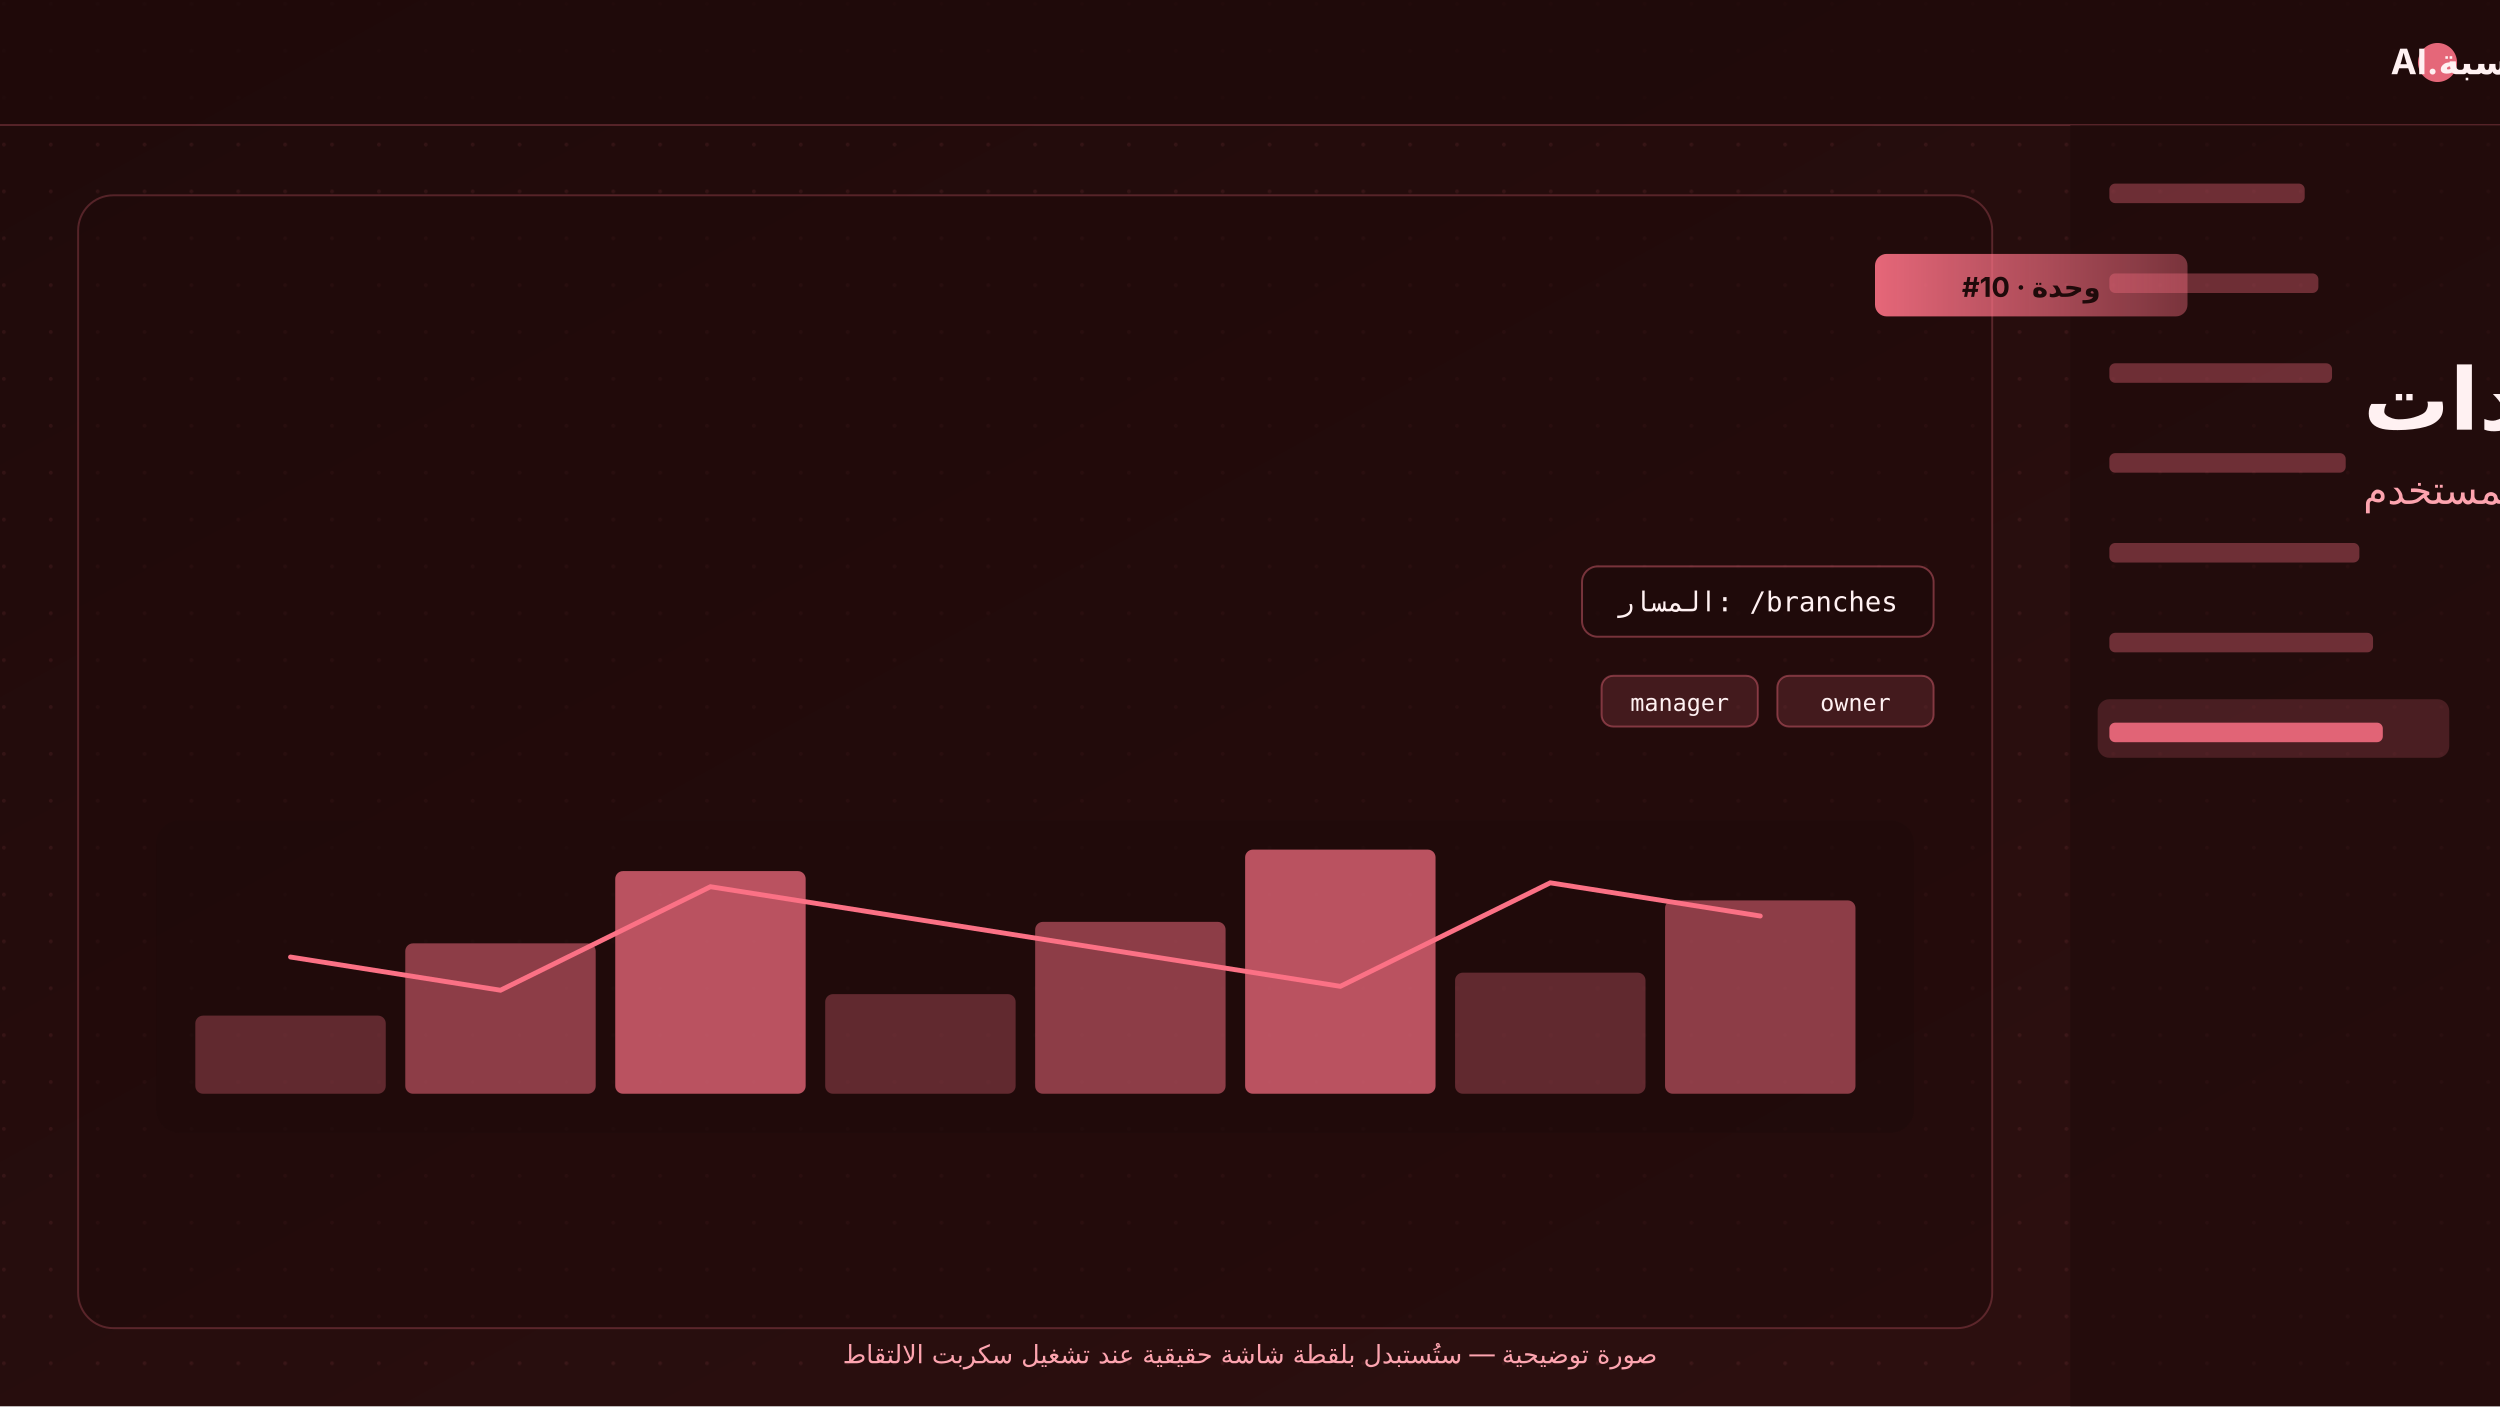
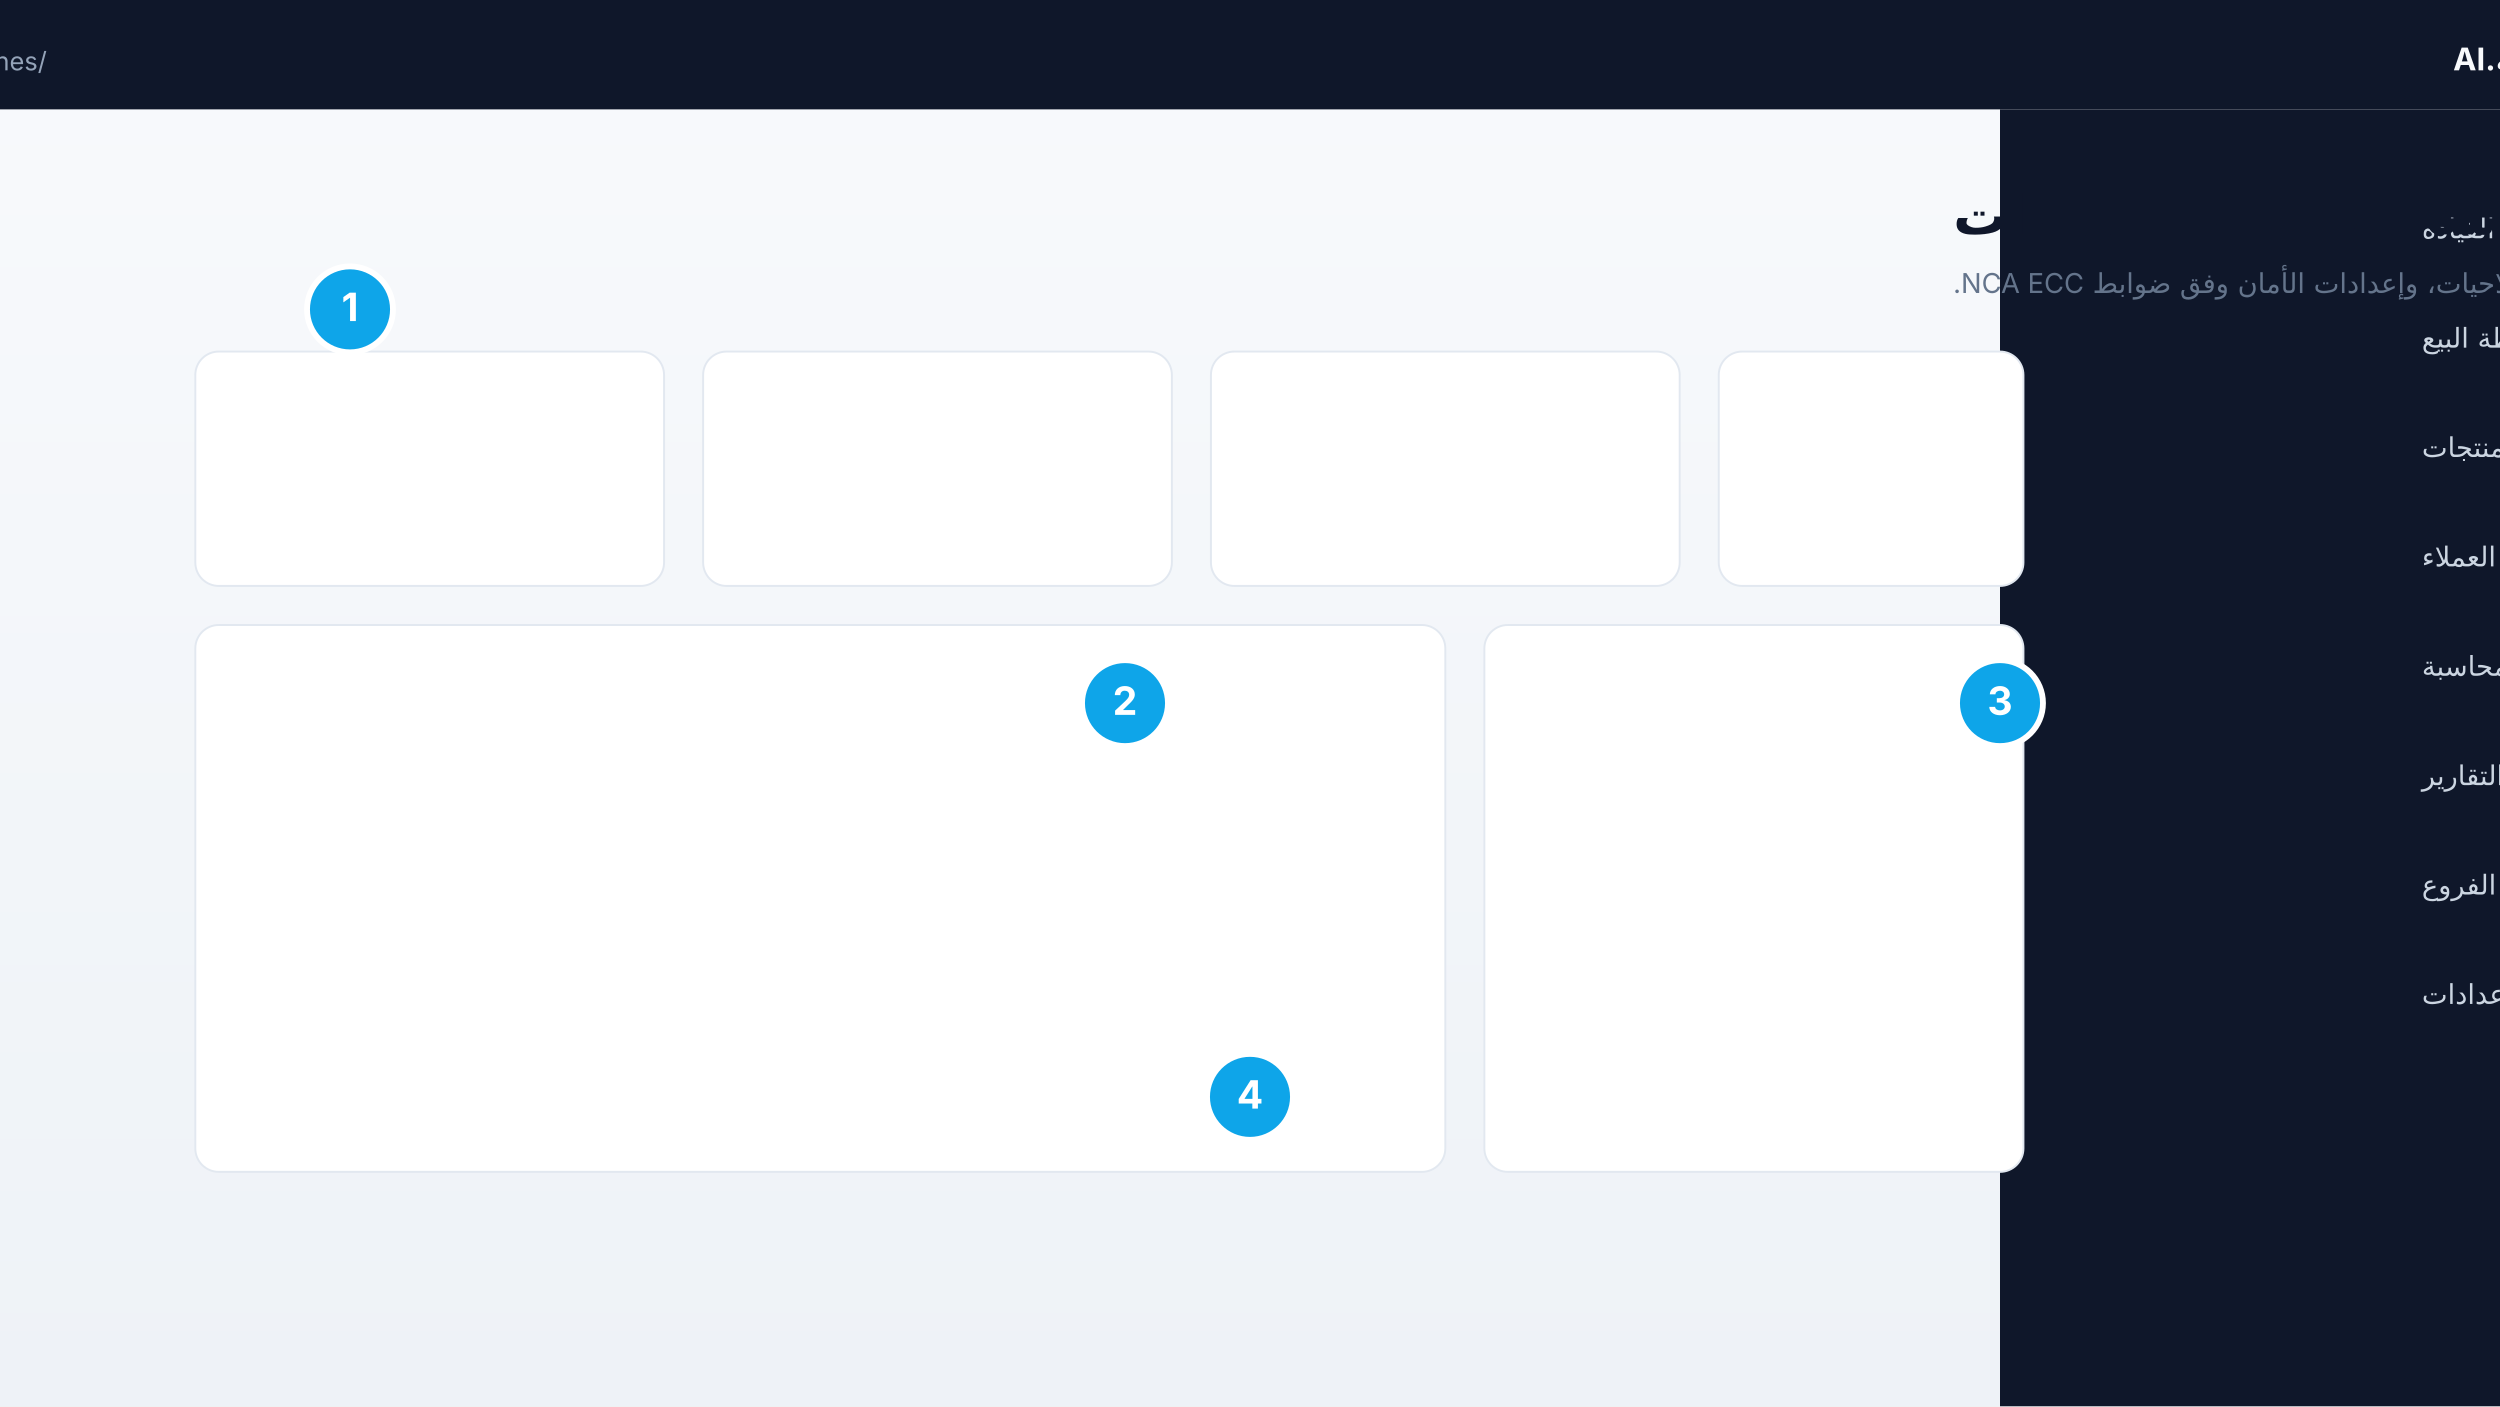
- <svg xmlns="http://www.w3.org/2000/svg" viewBox="0 0 1280 720" font-family="'IBM Plex Sans Arabic','Inter','Segoe UI',sans-serif">
+ <svg xmlns="http://www.w3.org/2000/svg" viewBox="0 0 1280 720" font-family="'IBM Plex Sans Arabic','Inter','Segoe UI',sans-serif" direction="rtl">
  <defs>
-     <linearGradient id="bg" x1="0" y1="0" x2="1" y2="1">
-       <stop offset="0%" stop-color="#1f0a0a" />
-       <stop offset="100%" stop-color="#2e1010" />
+     <linearGradient id="appbg" x1="0" y1="0" x2="0" y2="1">
+       <stop offset="0%" stop-color="#f8fafc" />
+       <stop offset="100%" stop-color="#eef2f7" />
    </linearGradient>
-     <linearGradient id="accent" x1="0" y1="0" x2="1" y2="0">
-       <stop offset="0%" stop-color="#fb7185" stop-opacity="0.9" />
-       <stop offset="100%" stop-color="#fb7185" stop-opacity="0.4" />
-     </linearGradient>
-     <pattern id="dots" width="24" height="24" patternUnits="userSpaceOnUse">
-       <circle cx="2" cy="2" r="1" fill="#fb7185" fill-opacity="0.08" />
-     </pattern>
  </defs>
-   <rect width="1280" height="720" fill="url(#bg)" />
-   <rect width="1280" height="720" fill="url(#dots)" />
-   <rect x="0" y="0" width="1280" height="64" fill="#1f0a0a" fill-opacity="0.85" />
-   <line x1="0" y1="64" x2="1280" y2="64" stroke="#fb7185" stroke-opacity="0.25" />
-   <circle cx="1248" cy="32" r="10" fill="#fb7185" fill-opacity="0.9" />
-   <text x="1224" y="38" text-anchor="end" fill="#fff1f2" font-size="18" font-weight="700" direction="rtl">حاسبة.AI</text>
-   <rect x="1060" y="64" width="220" height="656" fill="#1f0a0a" fill-opacity="0.6" />
-   <rect x="1080" y="94" width="100" height="10" rx="3" fill="#fb7185" fill-opacity="0.35" />
-   <rect x="1080" y="140" width="107" height="10" rx="3" fill="#fb7185" fill-opacity="0.35" />
-   <rect x="1080" y="186" width="114" height="10" rx="3" fill="#fb7185" fill-opacity="0.35" />
-   <rect x="1080" y="232" width="121" height="10" rx="3" fill="#fb7185" fill-opacity="0.35" />
-   <rect x="1080" y="278" width="128" height="10" rx="3" fill="#fb7185" fill-opacity="0.35" />
-   <rect x="1080" y="324" width="135" height="10" rx="3" fill="#fb7185" fill-opacity="0.35" />
-   <rect x="1074" y="358" width="180" height="30" rx="6" fill="#fb7185" fill-opacity="0.18" />
-   <rect x="1080" y="370" width="140" height="10" rx="3" fill="#fb7185" fill-opacity="0.85" />
-   <rect x="40" y="100" width="980" height="580" rx="18" fill="#1f0a0a" fill-opacity="0.55" stroke="#fb7185" stroke-opacity="0.25" />
-   <rect x="960" y="130" width="160" height="32" rx="6" fill="url(#accent)" />
-   <text x="1040" y="152" text-anchor="middle" fill="#1f0a0a" font-size="14" font-weight="700">#10 · وحدة</text>
-   <text x="1210" y="220" text-anchor="end" fill="#fff1f2" font-size="44" font-weight="800" direction="rtl">الفروع والمستخدمون والإعدادات</text>
-   <text x="1210" y="258" text-anchor="end" fill="#fda4af" font-size="20" direction="rtl">حاسبة.AI ERP — دليل المستخدم</text>
-   <rect x="810" y="290" width="180" height="36" rx="8" fill="#1f0a0a" fill-opacity="0.7" stroke="#fb7185" stroke-opacity="0.4" />
-   <text x="900" y="313" text-anchor="middle" fill="#fff1f2" font-size="14" font-family="ui-monospace,'SFMono-Regular',monospace">المسار: /branches</text>
-   <rect x="910" y="346" width="80" height="26" rx="6" fill="#fb7185" fill-opacity="0.15" stroke="#fb7185" stroke-opacity="0.4" />
-   <text x="950" y="364" text-anchor="middle" fill="#fff1f2" font-size="12" font-family="ui-monospace,monospace">owner</text>
-   <rect x="820" y="346" width="80" height="26" rx="6" fill="#fb7185" fill-opacity="0.15" stroke="#fb7185" stroke-opacity="0.4" />
-   <text x="860" y="364" text-anchor="middle" fill="#fff1f2" font-size="12" font-family="ui-monospace,monospace">manager</text>
-   <g transform="translate(80, 420)">
-     <rect x="0" y="0" width="900" height="160" rx="12" fill="#1f0a0a" fill-opacity="0.6" />
-     <rect x="20" y="100" width="97.5" height="40" rx="4" fill="#fb7185" fill-opacity="0.3" />
-     <rect x="127.5" y="63" width="97.5" height="77" rx="4" fill="#fb7185" fill-opacity="0.5" />
-     <rect x="235" y="26" width="97.5" height="114" rx="4" fill="#fb7185" fill-opacity="0.7" />
-     <rect x="342.5" y="89" width="97.5" height="51" rx="4" fill="#fb7185" fill-opacity="0.3" />
-     <rect x="450" y="52" width="97.5" height="88" rx="4" fill="#fb7185" fill-opacity="0.5" />
-     <rect x="557.5" y="15" width="97.5" height="125" rx="4" fill="#fb7185" fill-opacity="0.7" />
-     <rect x="665" y="78" width="97.5" height="62" rx="4" fill="#fb7185" fill-opacity="0.3" />
-     <rect x="772.5" y="41" width="97.5" height="99" rx="4" fill="#fb7185" fill-opacity="0.5" />
-     <polyline points="68.75,70 176.25,87 283.75,34 391.25,51 498.75,68 606.25,85 713.75,32 821.25,49" fill="none" stroke="#fb7185" stroke-width="2.5" stroke-linecap="round" />
-   </g>
-   <text x="640" y="698" text-anchor="middle" fill="#fda4af" font-size="13" direction="rtl">صورة توضيحية — ستُستبدل بلقطة شاشة حقيقية عند تشغيل سكربت الالتقاط</text>
+   <rect width="1280" height="720" fill="url(#appbg)" />
+   <rect x="0" y="0" width="1280" height="56" fill="#0f172a" />
+   <text x="1256" y="36" fill="#f8fafc" font-size="16" font-weight="700" text-anchor="end">حاسبة.AI</text>
+   <text x="24" y="36" fill="#94a3b8" font-size="13" text-anchor="start">/branches</text>
+   <rect x="1024" y="56" width="256" height="664" fill="#0f172a" />
+   <rect x="1048" y="96" width="208" height="40" rx="8" fill="transparent" />
+   <text x="1240" y="122" fill="#cbd5e1" font-size="14" font-weight="500" text-anchor="end" direction="rtl">لوحة القيادة</text>
+   <rect x="1048" y="152" width="208" height="40" rx="8" fill="transparent" />
+   <text x="1240" y="178" fill="#cbd5e1" font-size="14" font-weight="500" text-anchor="end" direction="rtl">نقطة البيع</text>
+   <rect x="1048" y="208" width="208" height="40" rx="8" fill="transparent" />
+   <text x="1240" y="234" fill="#cbd5e1" font-size="14" font-weight="500" text-anchor="end" direction="rtl">المنتجات</text>
+   <rect x="1048" y="264" width="208" height="40" rx="8" fill="transparent" />
+   <text x="1240" y="290" fill="#cbd5e1" font-size="14" font-weight="500" text-anchor="end" direction="rtl">العملاء</text>
+   <rect x="1048" y="320" width="208" height="40" rx="8" fill="transparent" />
+   <text x="1240" y="346" fill="#cbd5e1" font-size="14" font-weight="500" text-anchor="end" direction="rtl">المحاسبة</text>
+   <rect x="1048" y="376" width="208" height="40" rx="8" fill="transparent" />
+   <text x="1240" y="402" fill="#cbd5e1" font-size="14" font-weight="500" text-anchor="end" direction="rtl">التقارير</text>
+   <rect x="1048" y="432" width="208" height="40" rx="8" fill="transparent" />
+   <text x="1240" y="458" fill="#cbd5e1" font-size="14" font-weight="500" text-anchor="end" direction="rtl">الفروع</text>
+   <rect x="1048" y="488" width="208" height="40" rx="8" fill="transparent" />
+   <text x="1240" y="514" fill="#cbd5e1" font-size="14" font-weight="500" text-anchor="end" direction="rtl">الإعدادات</text>
+   <text x="1000" y="120" fill="#0f172a" font-size="28" font-weight="700" text-anchor="end">الفروع والمستخدمون والإعدادات</text>
+   <text x="1000" y="150" fill="#64748b" font-size="14" text-anchor="end">إدارة متعددة الفروع، مستخدمين بصلاحيات، وإعدادات الأمان وفق ضوابط NCA ECC.</text>
+   <rect x="100" y="180" width="240" height="120" rx="12" fill="#ffffff" stroke="#e2e8f0" />
+   <rect x="360" y="180" width="240" height="120" rx="12" fill="#ffffff" stroke="#e2e8f0" />
+   <rect x="620" y="180" width="240" height="120" rx="12" fill="#ffffff" stroke="#e2e8f0" />
+   <rect x="880" y="180" width="156" height="120" rx="12" fill="#ffffff" stroke="#e2e8f0" />
+   <rect x="100" y="320" width="640" height="280" rx="12" fill="#ffffff" stroke="#e2e8f0" />
+   <rect x="760" y="320" width="276" height="280" rx="12" fill="#ffffff" stroke="#e2e8f0" />
+   <circle cx="179.2" cy="158.4" r="22" fill="#0ea5e9" stroke="#ffffff" stroke-width="3" />
+   <text x="179.2" y="164.4" fill="#ffffff" font-size="20" font-weight="700" text-anchor="middle">1</text>
+   <circle cx="576" cy="360" r="22" fill="#0ea5e9" stroke="#ffffff" stroke-width="3" />
+   <text x="576" y="366" fill="#ffffff" font-size="20" font-weight="700" text-anchor="middle">2</text>
+   <circle cx="1024" cy="360" r="22" fill="#0ea5e9" stroke="#ffffff" stroke-width="3" />
+   <text x="1024" y="366" fill="#ffffff" font-size="20" font-weight="700" text-anchor="middle">3</text>
+   <circle cx="640" cy="561.6" r="22" fill="#0ea5e9" stroke="#ffffff" stroke-width="3" />
+   <text x="640" y="567.6" fill="#ffffff" font-size="20" font-weight="700" text-anchor="middle">4</text>
</svg>
